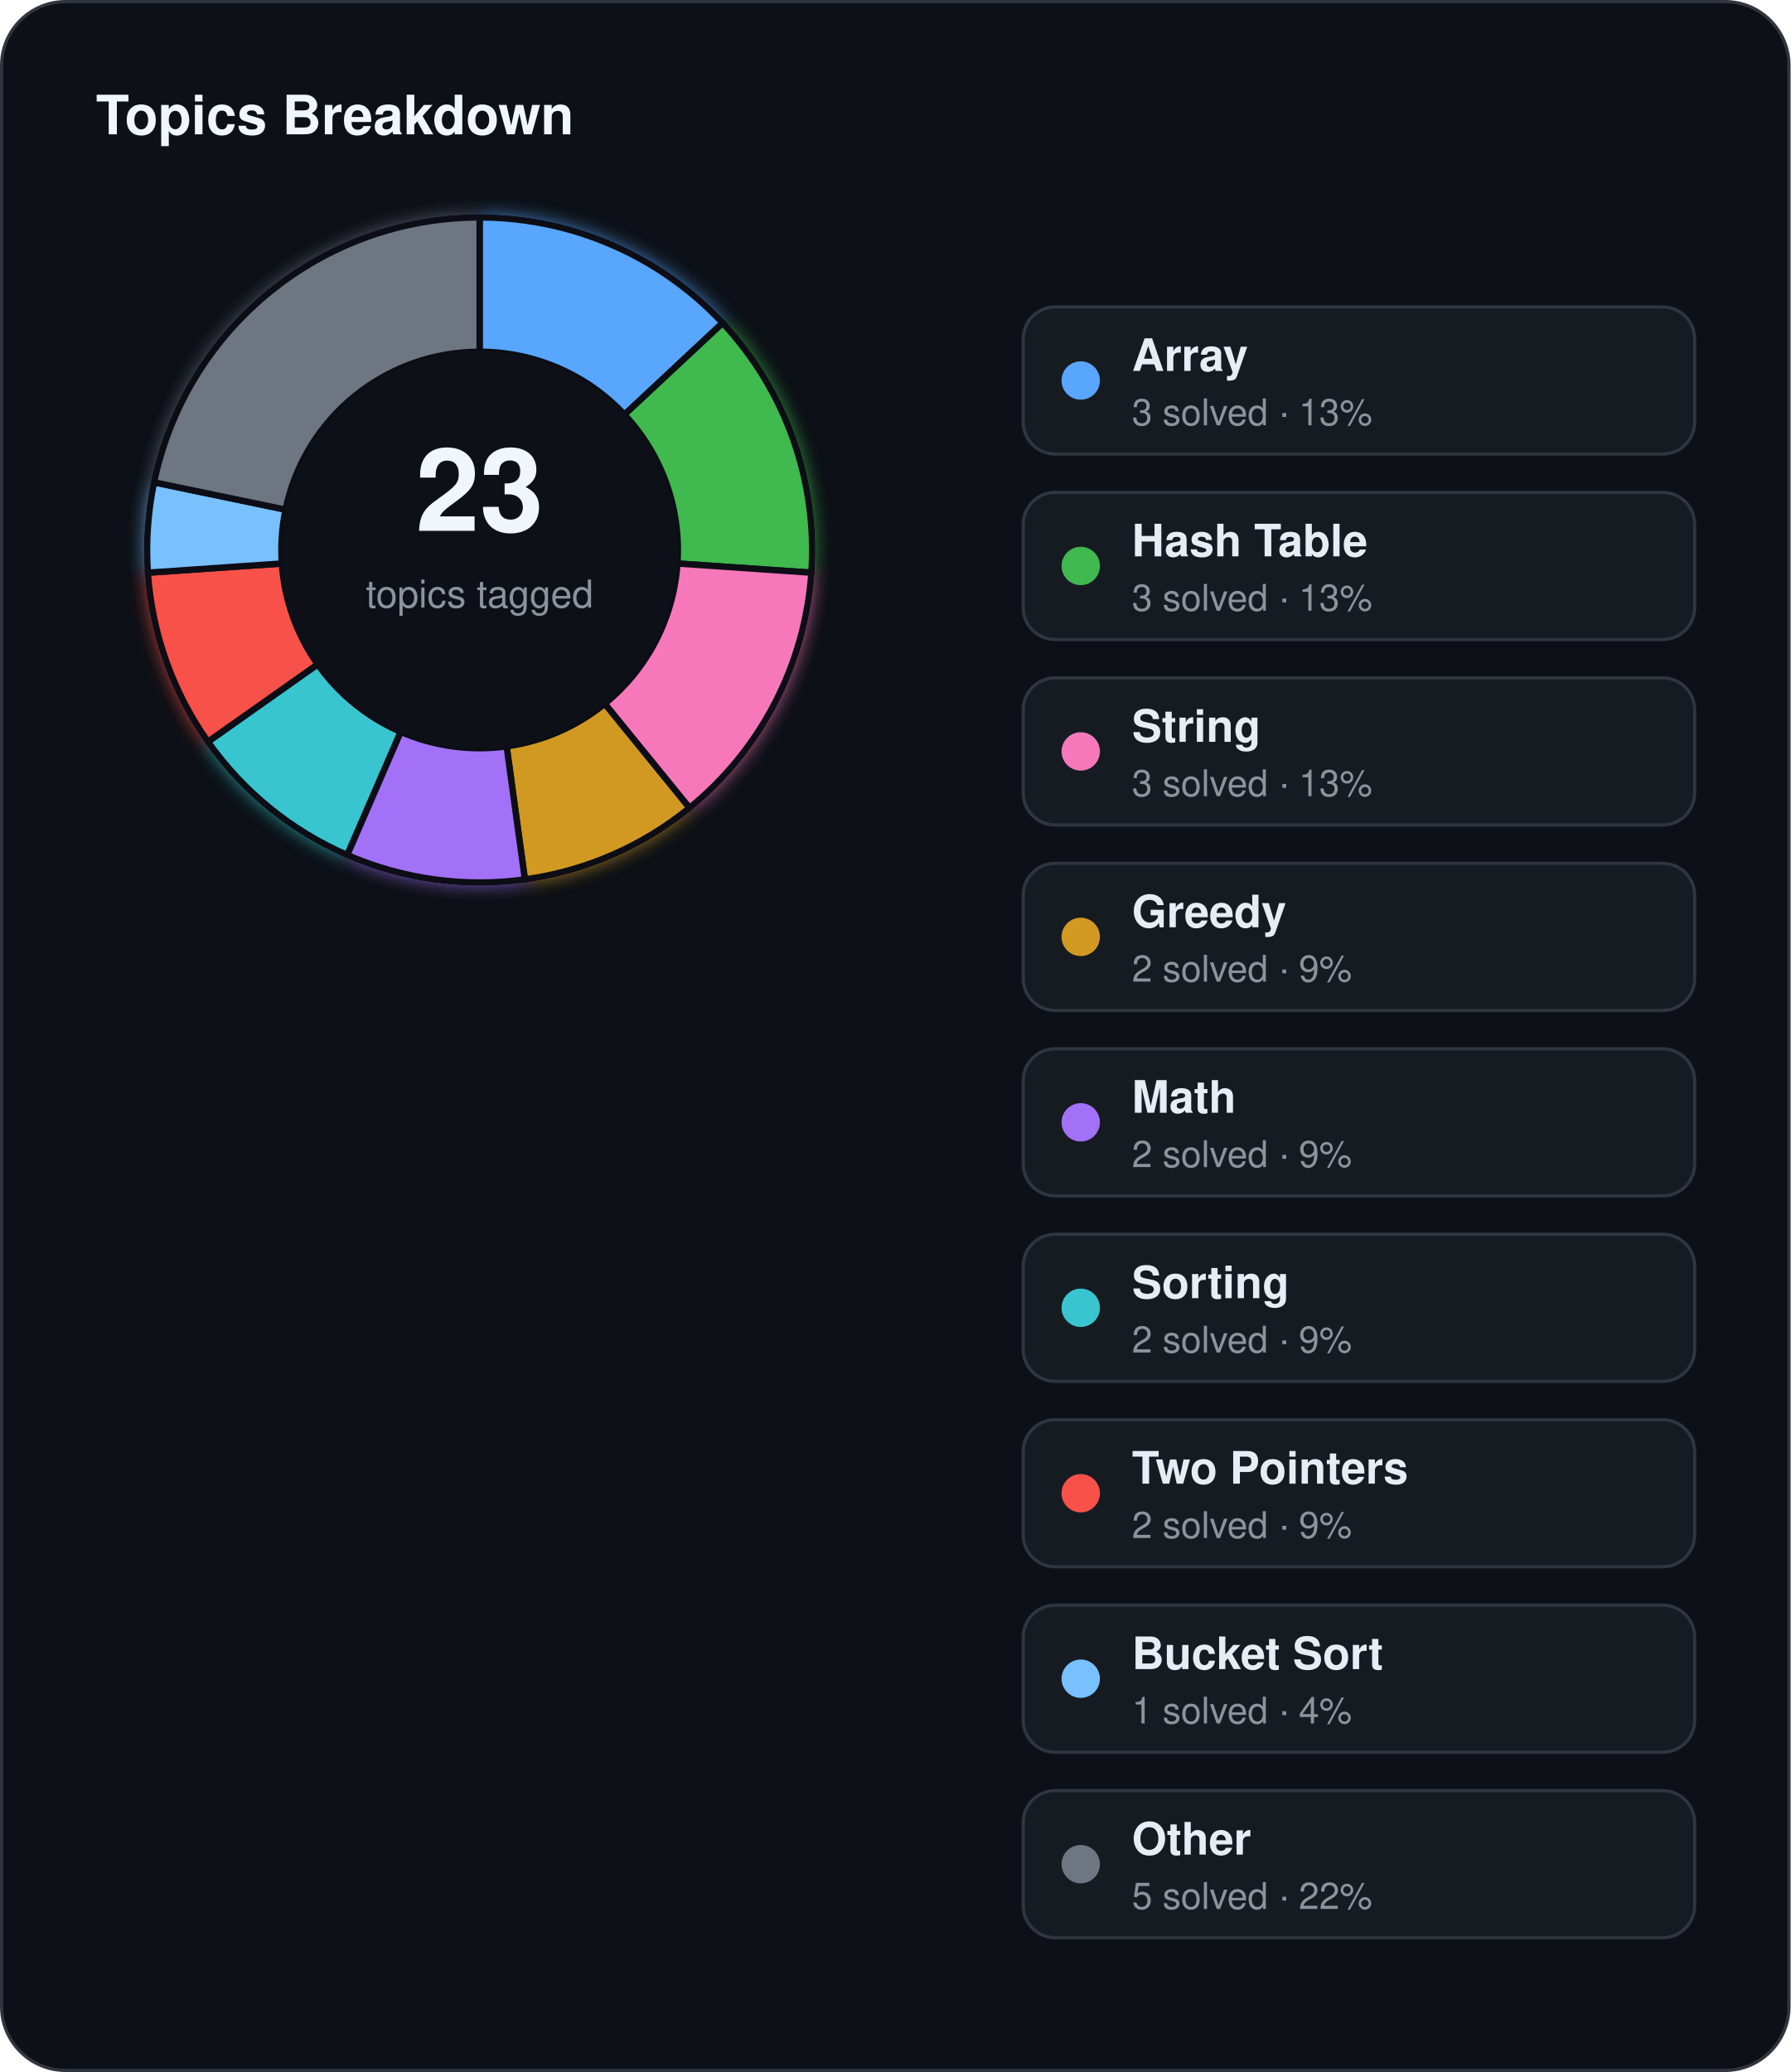
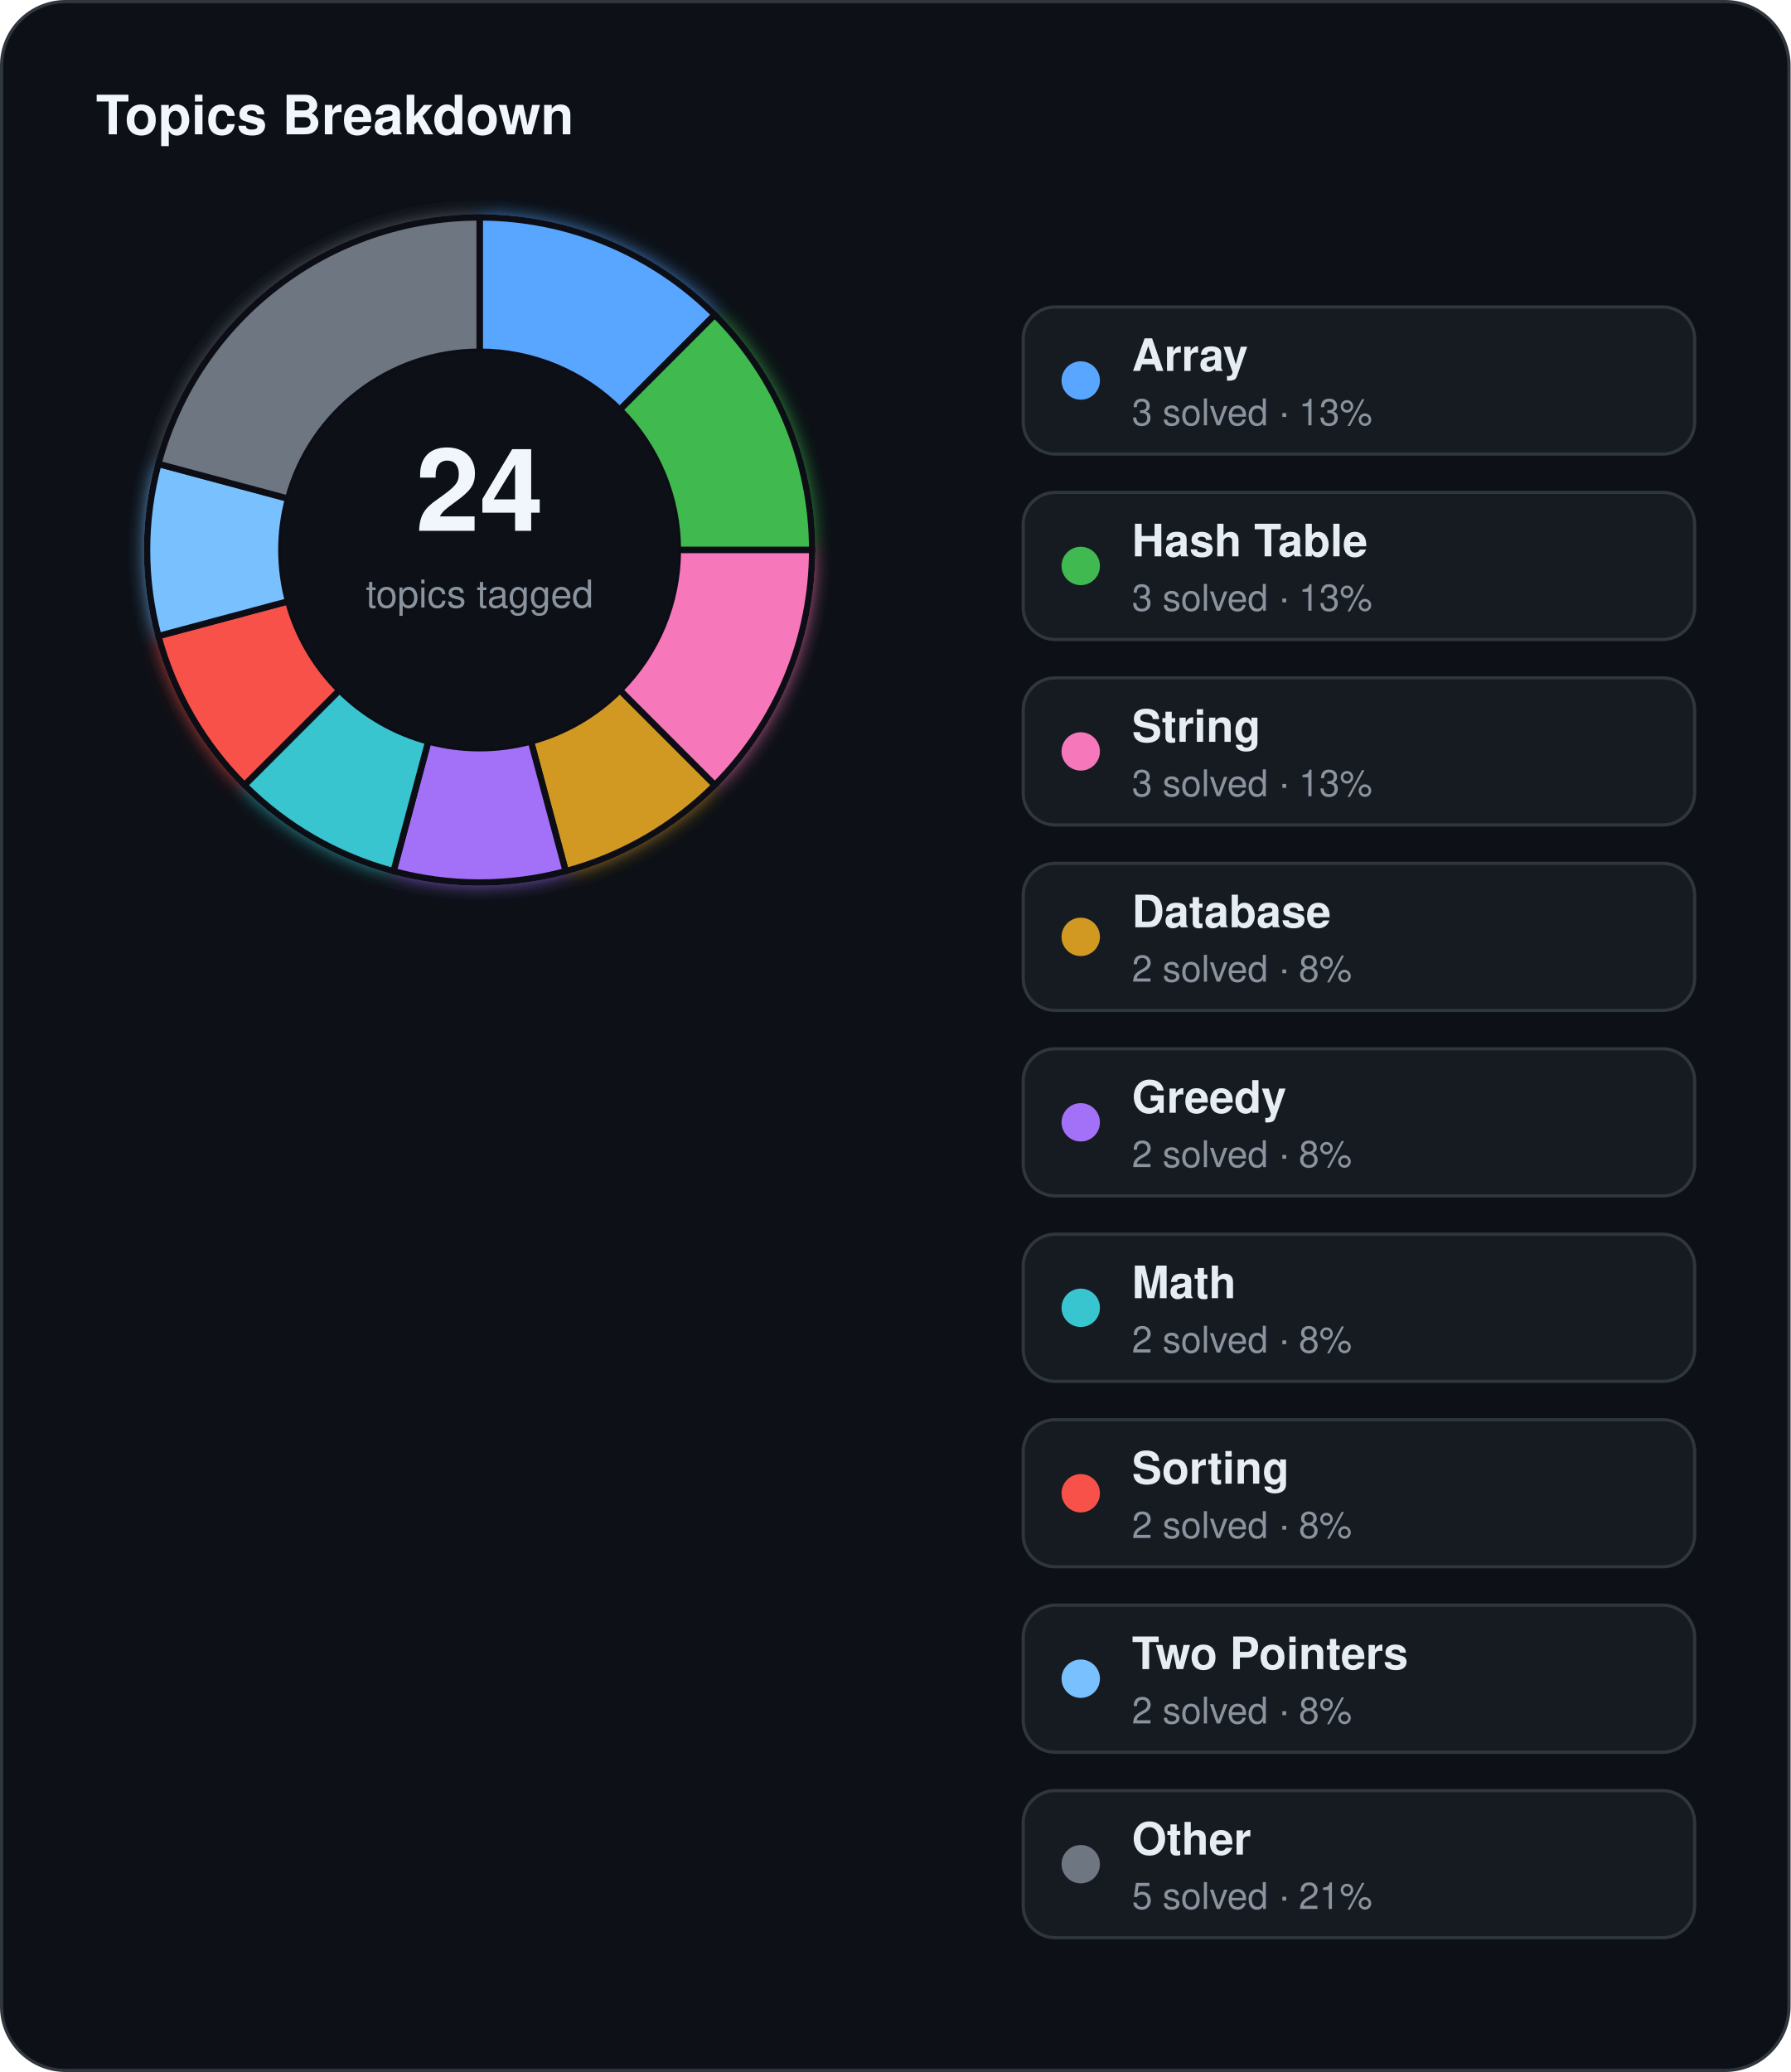
<svg xmlns="http://www.w3.org/2000/svg" width="560" height="648" viewBox="0 0 560 648">
  <defs>
    <filter id="topics-glow" x="-60%" y="-60%" width="220%" height="220%">
      <feGaussianBlur stdDeviation="3" result="blur" />
      <feMerge>
        <feMergeNode in="blur" />
        <feMergeNode in="SourceGraphic" />
      </feMerge>
    </filter>
  </defs>
  <rect x="0.5" y="0.5" width="559" height="647" rx="20" fill="#0d1117" stroke="#30363d" stroke-width="1" />
  <text x="30" y="42" fill="#f0f6fc" font-family="Segoe UI, Helvetica, Arial, sans-serif" font-size="17" font-weight="700">Topics Breakdown</text>
  <g filter="url(#topics-glow)">
-     <path d="M 150.00,68.00 A 104,104 0 0 1 226.01,101.01 L 195.31,129.68 A 62,62 0 0 0 150.00,110.00 Z" fill="#58a6ff" stroke="#0d1117" stroke-width="2" />
-     <path d="M 226.01,101.01 A 104,104 0 0 1 253.76,179.10 L 211.86,176.23 A 62,62 0 0 0 195.31,129.68 Z" fill="#3fb950" stroke="#0d1117" stroke-width="2" />
-     <path d="M 253.76,179.10 A 104,104 0 0 1 215.63,252.67 L 189.13,220.09 A 62,62 0 0 0 211.86,176.23 Z" fill="#f778ba" stroke="#0d1117" stroke-width="2" />
-     <path d="M 215.63,252.67 A 104,104 0 0 1 164.16,275.03 L 158.44,233.42 A 62,62 0 0 0 189.13,220.09 Z" fill="#d29922" stroke="#0d1117" stroke-width="2" />
-     <path d="M 164.16,275.03 A 104,104 0 0 1 108.57,267.39 L 125.30,228.87 A 62,62 0 0 0 158.44,233.42 Z" fill="#a371f7" stroke="#0d1117" stroke-width="2" />
-     <path d="M 108.57,267.39 A 104,104 0 0 1 65.04,231.97 L 99.35,207.75 A 62,62 0 0 0 125.30,228.87 Z" fill="#39c5cf" stroke="#0d1117" stroke-width="2" />
-     <path d="M 65.04,231.97 A 104,104 0 0 1 46.24,179.10 L 88.14,176.23 A 62,62 0 0 0 99.35,207.75 Z" fill="#f85149" stroke="#0d1117" stroke-width="2" />
-     <path d="M 46.24,179.10 A 104,104 0 0 1 48.18,150.84 L 89.30,159.39 A 62,62 0 0 0 88.14,176.23 Z" fill="#79c0ff" stroke="#0d1117" stroke-width="2" />
-     <path d="M 48.18,150.84 A 104,104 0 0 1 150.00,68.00 L 150.00,110.00 A 62,62 0 0 0 89.30,159.39 Z" fill="#6e7681" stroke="#0d1117" stroke-width="2" />
+     <path d="M 150.00,68.00 A 104,104 0 0 1 223.54,98.46 L 193.84,128.16 A 62,62 0 0 0 150.00,110.00 Z" fill="#58a6ff" stroke="#0d1117" stroke-width="2" />
+     <path d="M 223.54,98.46 A 104,104 0 0 1 254.00,172.00 L 212.00,172.00 A 62,62 0 0 0 193.84,128.16 Z" fill="#3fb950" stroke="#0d1117" stroke-width="2" />
+     <path d="M 254.00,172.00 A 104,104 0 0 1 223.54,245.54 L 193.84,215.84 A 62,62 0 0 0 212.00,172.00 Z" fill="#f778ba" stroke="#0d1117" stroke-width="2" />
+     <path d="M 223.54,245.54 A 104,104 0 0 1 176.92,272.46 L 166.05,231.89 A 62,62 0 0 0 193.84,215.84 Z" fill="#d29922" stroke="#0d1117" stroke-width="2" />
+     <path d="M 176.92,272.46 A 104,104 0 0 1 123.08,272.46 L 133.95,231.89 A 62,62 0 0 0 166.05,231.89 Z" fill="#a371f7" stroke="#0d1117" stroke-width="2" />
+     <path d="M 123.08,272.46 A 104,104 0 0 1 76.46,245.54 L 106.16,215.84 A 62,62 0 0 0 133.95,231.89 Z" fill="#39c5cf" stroke="#0d1117" stroke-width="2" />
+     <path d="M 76.46,245.54 A 104,104 0 0 1 49.54,198.92 L 90.11,188.05 A 62,62 0 0 0 106.16,215.84 Z" fill="#f85149" stroke="#0d1117" stroke-width="2" />
+     <path d="M 49.54,198.92 A 104,104 0 0 1 49.54,145.08 L 90.11,155.95 A 62,62 0 0 0 90.11,188.05 Z" fill="#79c0ff" stroke="#0d1117" stroke-width="2" />
+     <path d="M 49.54,145.08 A 104,104 0 0 1 150.00,68.00 L 150.00,110.00 A 62,62 0 0 0 90.11,155.95 Z" fill="#6e7681" stroke="#0d1117" stroke-width="2" />
  </g>
  <circle cx="150" cy="172" r="62" fill="#0d1117" />
-   <text x="150" y="166" text-anchor="middle" fill="#f0f6fc" font-family="Segoe UI, Helvetica, Arial, sans-serif" font-size="36" font-weight="700">23</text>
+   <text x="150" y="166" text-anchor="middle" fill="#f0f6fc" font-family="Segoe UI, Helvetica, Arial, sans-serif" font-size="36" font-weight="700">24</text>
  <text x="150" y="190" text-anchor="middle" fill="#8b949e" font-family="Segoe UI, Helvetica, Arial, sans-serif" font-size="12">topics tagged</text>
  <rect x="320" y="96" width="210" height="46" rx="10" fill="#161b22" stroke="#30363d" stroke-width="1" />
  <circle cx="338" cy="119" r="6" fill="#58a6ff" />
  <text x="354" y="116" fill="#e6edf3" font-family="Segoe UI, Helvetica, Arial, sans-serif" font-size="14" font-weight="600">Array</text>
  <text x="354" y="133" fill="#8b949e" font-family="Segoe UI, Helvetica, Arial, sans-serif" font-size="11.5">3 solved · 13%</text>
  <rect x="320" y="154" width="210" height="46" rx="10" fill="#161b22" stroke="#30363d" stroke-width="1" />
  <circle cx="338" cy="177" r="6" fill="#3fb950" />
  <text x="354" y="174" fill="#e6edf3" font-family="Segoe UI, Helvetica, Arial, sans-serif" font-size="14" font-weight="600">Hash Table</text>
  <text x="354" y="191" fill="#8b949e" font-family="Segoe UI, Helvetica, Arial, sans-serif" font-size="11.5">3 solved · 13%</text>
  <rect x="320" y="212" width="210" height="46" rx="10" fill="#161b22" stroke="#30363d" stroke-width="1" />
  <circle cx="338" cy="235" r="6" fill="#f778ba" />
  <text x="354" y="232" fill="#e6edf3" font-family="Segoe UI, Helvetica, Arial, sans-serif" font-size="14" font-weight="600">String</text>
  <text x="354" y="249" fill="#8b949e" font-family="Segoe UI, Helvetica, Arial, sans-serif" font-size="11.5">3 solved · 13%</text>
  <rect x="320" y="270" width="210" height="46" rx="10" fill="#161b22" stroke="#30363d" stroke-width="1" />
  <circle cx="338" cy="293" r="6" fill="#d29922" />
-   <text x="354" y="290" fill="#e6edf3" font-family="Segoe UI, Helvetica, Arial, sans-serif" font-size="14" font-weight="600">Greedy</text>
-   <text x="354" y="307" fill="#8b949e" font-family="Segoe UI, Helvetica, Arial, sans-serif" font-size="11.5">2 solved · 9%</text>
+   <text x="354" y="290" fill="#e6edf3" font-family="Segoe UI, Helvetica, Arial, sans-serif" font-size="14" font-weight="600">Database</text>
+   <text x="354" y="307" fill="#8b949e" font-family="Segoe UI, Helvetica, Arial, sans-serif" font-size="11.5">2 solved · 8%</text>
  <rect x="320" y="328" width="210" height="46" rx="10" fill="#161b22" stroke="#30363d" stroke-width="1" />
  <circle cx="338" cy="351" r="6" fill="#a371f7" />
-   <text x="354" y="348" fill="#e6edf3" font-family="Segoe UI, Helvetica, Arial, sans-serif" font-size="14" font-weight="600">Math</text>
-   <text x="354" y="365" fill="#8b949e" font-family="Segoe UI, Helvetica, Arial, sans-serif" font-size="11.5">2 solved · 9%</text>
+   <text x="354" y="348" fill="#e6edf3" font-family="Segoe UI, Helvetica, Arial, sans-serif" font-size="14" font-weight="600">Greedy</text>
+   <text x="354" y="365" fill="#8b949e" font-family="Segoe UI, Helvetica, Arial, sans-serif" font-size="11.5">2 solved · 8%</text>
  <rect x="320" y="386" width="210" height="46" rx="10" fill="#161b22" stroke="#30363d" stroke-width="1" />
  <circle cx="338" cy="409" r="6" fill="#39c5cf" />
-   <text x="354" y="406" fill="#e6edf3" font-family="Segoe UI, Helvetica, Arial, sans-serif" font-size="14" font-weight="600">Sorting</text>
-   <text x="354" y="423" fill="#8b949e" font-family="Segoe UI, Helvetica, Arial, sans-serif" font-size="11.5">2 solved · 9%</text>
+   <text x="354" y="406" fill="#e6edf3" font-family="Segoe UI, Helvetica, Arial, sans-serif" font-size="14" font-weight="600">Math</text>
+   <text x="354" y="423" fill="#8b949e" font-family="Segoe UI, Helvetica, Arial, sans-serif" font-size="11.5">2 solved · 8%</text>
  <rect x="320" y="444" width="210" height="46" rx="10" fill="#161b22" stroke="#30363d" stroke-width="1" />
  <circle cx="338" cy="467" r="6" fill="#f85149" />
-   <text x="354" y="464" fill="#e6edf3" font-family="Segoe UI, Helvetica, Arial, sans-serif" font-size="14" font-weight="600">Two Pointers</text>
-   <text x="354" y="481" fill="#8b949e" font-family="Segoe UI, Helvetica, Arial, sans-serif" font-size="11.5">2 solved · 9%</text>
+   <text x="354" y="464" fill="#e6edf3" font-family="Segoe UI, Helvetica, Arial, sans-serif" font-size="14" font-weight="600">Sorting</text>
+   <text x="354" y="481" fill="#8b949e" font-family="Segoe UI, Helvetica, Arial, sans-serif" font-size="11.5">2 solved · 8%</text>
  <rect x="320" y="502" width="210" height="46" rx="10" fill="#161b22" stroke="#30363d" stroke-width="1" />
  <circle cx="338" cy="525" r="6" fill="#79c0ff" />
-   <text x="354" y="522" fill="#e6edf3" font-family="Segoe UI, Helvetica, Arial, sans-serif" font-size="14" font-weight="600">Bucket Sort</text>
-   <text x="354" y="539" fill="#8b949e" font-family="Segoe UI, Helvetica, Arial, sans-serif" font-size="11.5">1 solved · 4%</text>
+   <text x="354" y="522" fill="#e6edf3" font-family="Segoe UI, Helvetica, Arial, sans-serif" font-size="14" font-weight="600">Two Pointers</text>
+   <text x="354" y="539" fill="#8b949e" font-family="Segoe UI, Helvetica, Arial, sans-serif" font-size="11.5">2 solved · 8%</text>
  <rect x="320" y="560" width="210" height="46" rx="10" fill="#161b22" stroke="#30363d" stroke-width="1" />
  <circle cx="338" cy="583" r="6" fill="#6e7681" />
  <text x="354" y="580" fill="#e6edf3" font-family="Segoe UI, Helvetica, Arial, sans-serif" font-size="14" font-weight="600">Other</text>
-   <text x="354" y="597" fill="#8b949e" font-family="Segoe UI, Helvetica, Arial, sans-serif" font-size="11.5">5 solved · 22%</text>
+   <text x="354" y="597" fill="#8b949e" font-family="Segoe UI, Helvetica, Arial, sans-serif" font-size="11.5">5 solved · 21%</text>
</svg>
